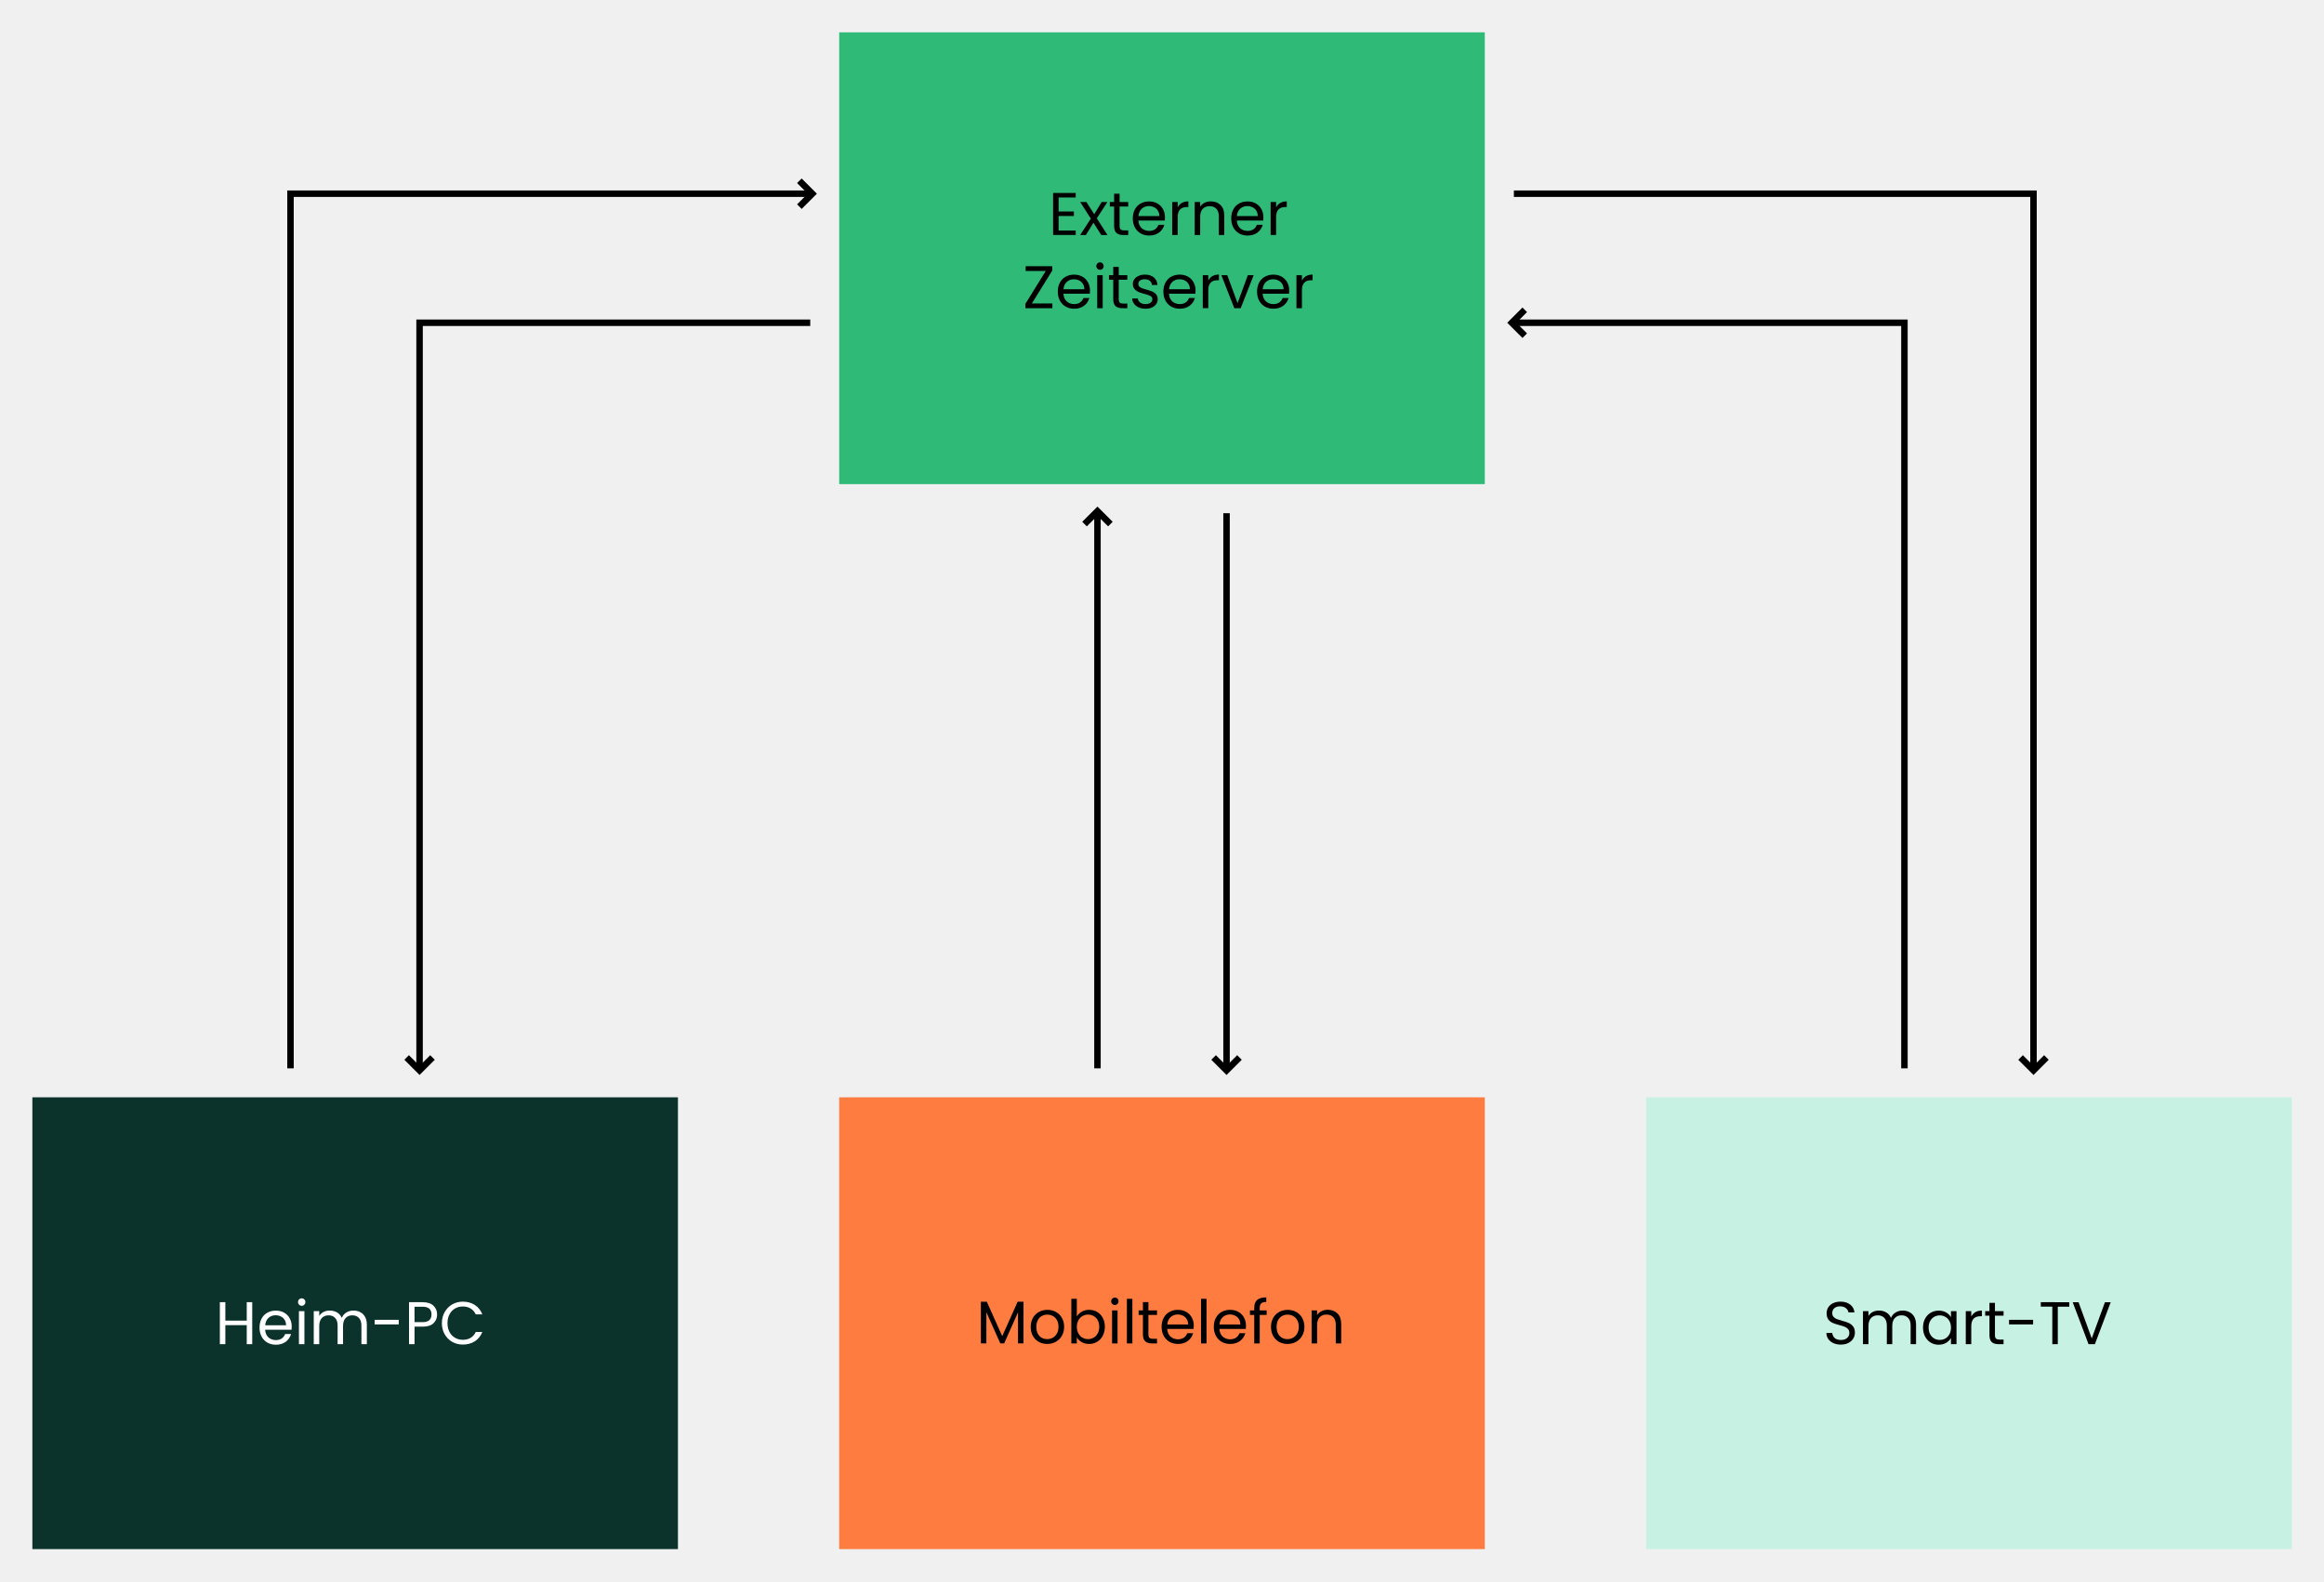
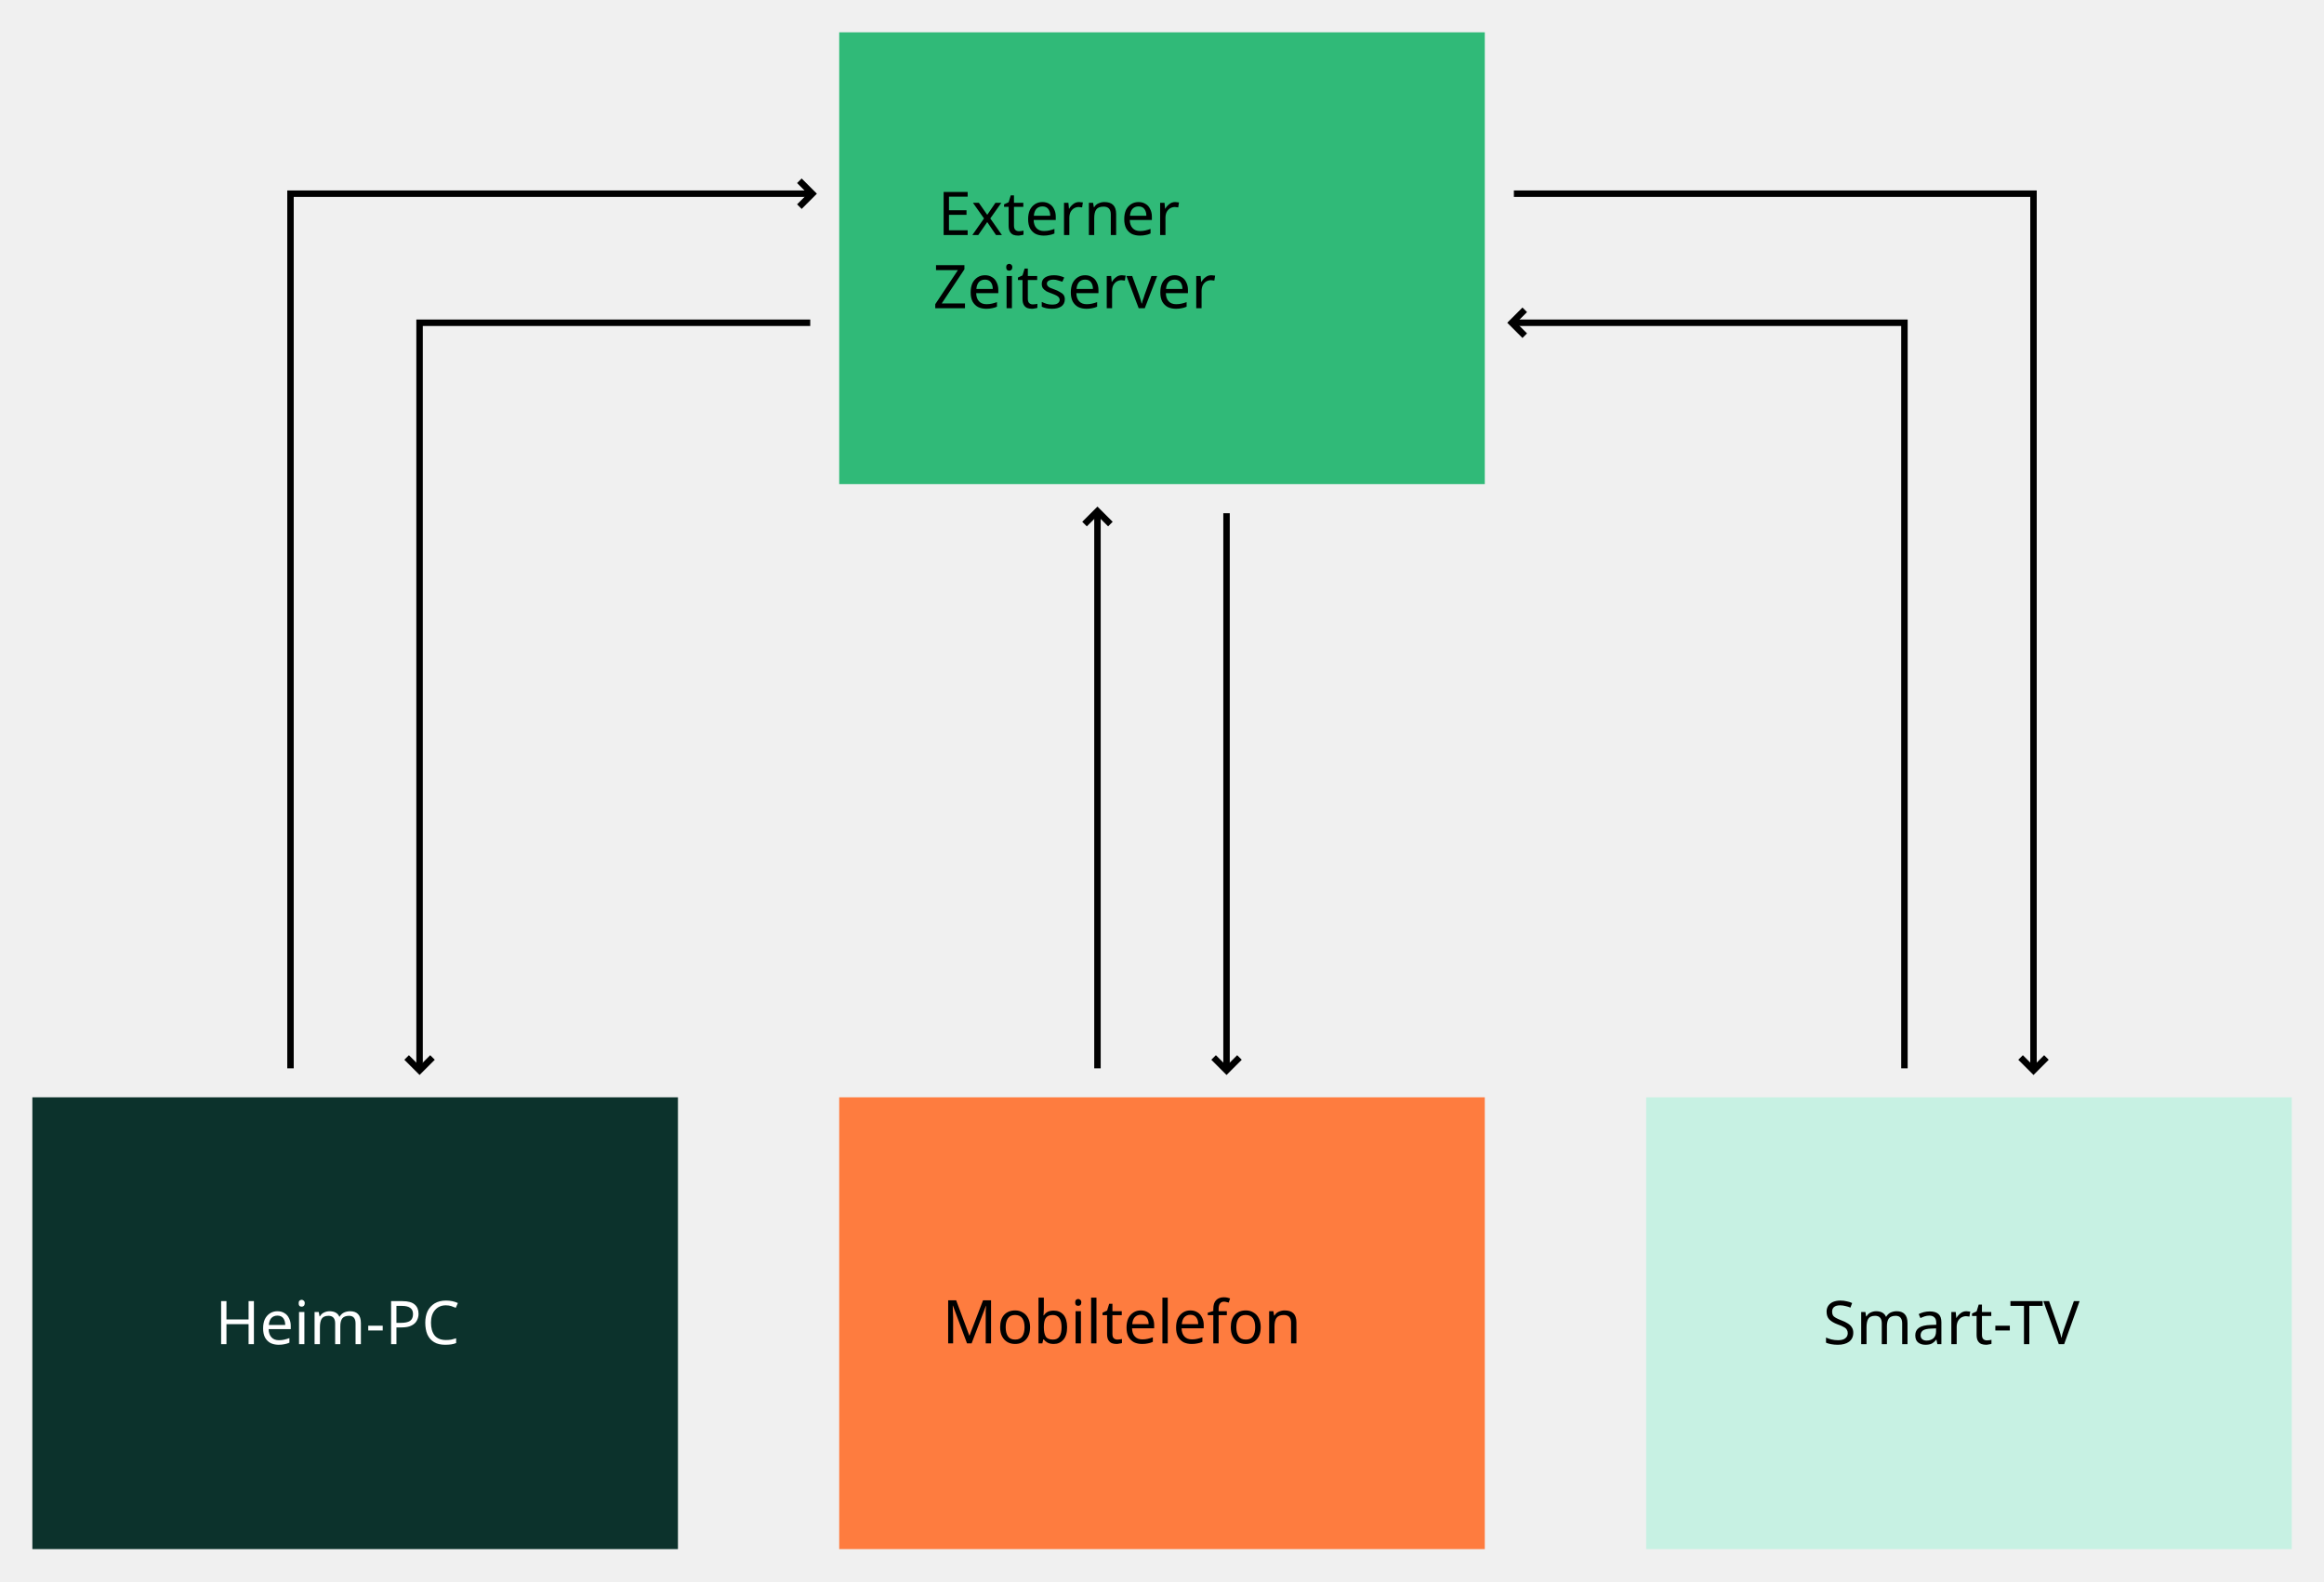
<svg xmlns="http://www.w3.org/2000/svg" width="720" height="490" viewBox="0 0 190.5 129.65" version="1.1" id="svg51">
  <defs id="defs5">
    <marker markerWidth="3.06" markerHeight="4.71" refX="1.53" refY="2.35" orient="auto" id="a">
      <path d="m.35.35 2 2-2 2" fill="none" stroke="#000" id="path2" />
    </marker>
  </defs>
  <g transform="translate(-23.81 -10.58)" id="g49">
    <rect width="52.92" height="37.04" x="92.6" y="13.23" fill="#30ba78" paint-order="markers fill stroke" id="rect7" />
    <rect width="52.92" height="37.04" x="26.46" y="100.54" fill="#0c322c" paint-order="markers fill stroke" id="rect9" />
    <rect width="52.92" height="37.04" x="92.6" y="100.54" fill="#fe7c3f" paint-order="markers fill stroke" id="rect11" />
    <rect width="52.92" height="37.04" x="158.75" y="100.54" fill="#c7f1e3" paint-order="markers fill stroke" id="rect13" />
    <path d="M113.77 97.9V52.92" fill="none" stroke="#0c322c" stroke-width=".53" marker-end="url(#a)" id="path15" style="fill:none;stroke:#000000;stroke-opacity:1;stroke-width:0.53;stroke-miterlimit:4;stroke-dasharray:none;stroke-linecap:square" />
    <path d="M124.35 52.92V97.9" fill="none" stroke="#0c322c" stroke-width=".53" marker-end="url(#a)" id="path17" style="fill:none;stroke:#000000;stroke-opacity:1;stroke-width:0.53;stroke-miterlimit:4;stroke-dasharray:none;stroke-linecap:square" />
    <path d="M89.96 37.04H58.2V97.9" fill="none" stroke="#0c322c" stroke-width=".53" marker-end="url(#a)" id="path19" style="fill:none;stroke:#000000;stroke-opacity:1;stroke-width:0.53;stroke-miterlimit:4;stroke-dasharray:none;stroke-linecap:square" />
    <path d="M47.62 97.9V26.46h42.34" fill="none" stroke="#0c322c" stroke-width=".53" marker-end="url(#a)" id="path21" style="fill:none;stroke:#000000;stroke-opacity:1;stroke-width:0.53;stroke-miterlimit:4;stroke-dasharray:none;stroke-linecap:square" />
    <path d="M179.92 97.9V37.04h-31.75" fill="none" stroke="#0c322c" stroke-width=".53" marker-end="url(#a)" id="path23" style="fill:none;stroke:#000000;stroke-opacity:1;stroke-width:0.53;stroke-miterlimit:4;stroke-dasharray:none;stroke-linecap:square" />
    <path d="M148.17 26.46h42.33V97.9" fill="none" stroke="#0c322c" stroke-width=".53" marker-end="url(#a)" id="path25" style="fill:none;stroke:#000000;stroke-opacity:1;stroke-width:0.53;stroke-miterlimit:4;stroke-dasharray:none;stroke-linecap:square" />
-     <g id="text33" style="font-weight:500;font-size:4.94px;line-height:1.25;font-family:Poppins;-inkscape-font-specification:'Poppins, Medium';letter-spacing:0;stroke-width:0.26" aria-label="Externer&#10;Zeitserver">
-       <path style="text-align:center;text-anchor:middle" d="m 110.584,26.769 v 1.151 h 1.255 v 0.37 h -1.255 v 1.186 h 1.403 v 0.37 h -1.853 v -3.448 h 1.853 v 0.37 z m 3.498,3.078 -0.642,-1.008 -0.618,1.008 h -0.469 l 0.874,-1.344 -0.874,-1.363 h 0.509 l 0.642,1.003 0.613,-1.003 h 0.469 l -0.869,1.339 0.874,1.368 z m 1.502,-2.337 v 1.596 q 0,0.198 0.084,0.282 0.084,0.079 0.291,0.079 h 0.331 v 0.38 h -0.405 q -0.375,0 -0.563,-0.173 -0.188,-0.173 -0.188,-0.568 v -1.596 h -0.351 v -0.37 h 0.351 v -0.682 h 0.45 v 0.682 h 0.706 v 0.37 z m 3.72,0.879 q 0,0.128 -0.015,0.272 h -2.164 q 0.025,0.4 0.272,0.627 0.252,0.222 0.608,0.222 0.291,0 0.484,-0.133 0.198,-0.138 0.277,-0.366 h 0.484 q -0.109,0.39 -0.435,0.637 -0.326,0.242 -0.81,0.242 -0.385,0 -0.692,-0.173 -0.301,-0.173 -0.474,-0.489 -0.173,-0.321 -0.173,-0.741 0,-0.42 0.168,-0.736 0.168,-0.316 0.469,-0.484 0.306,-0.173 0.701,-0.173 0.385,0 0.682,0.168 0.296,0.168 0.454,0.464 0.163,0.291 0.163,0.662 z m -0.464,-0.094 q 0,-0.257 -0.114,-0.44 -0.114,-0.188 -0.311,-0.282 -0.193,-0.099 -0.43,-0.099 -0.341,0 -0.583,0.217 -0.237,0.217 -0.272,0.603 z m 1.507,-0.716 q 0.119,-0.232 0.336,-0.361 0.222,-0.128 0.538,-0.128 v 0.464 h -0.119 q -0.756,0 -0.756,0.82 v 1.472 h -0.45 v -2.707 h 0.45 z m 2.712,-0.489 q 0.494,0 0.8,0.301 0.306,0.296 0.306,0.86 v 1.596 h -0.445 v -1.531 q 0,-0.405 -0.203,-0.618 -0.203,-0.217 -0.553,-0.217 -0.356,0 -0.568,0.222 -0.207,0.222 -0.207,0.647 v 1.497 h -0.45 v -2.707 h 0.45 v 0.385 q 0.133,-0.207 0.361,-0.321 0.232,-0.114 0.509,-0.114 z m 4.313,1.299 q 0,0.128 -0.015,0.272 h -2.164 q 0.025,0.4 0.272,0.627 0.252,0.222 0.608,0.222 0.291,0 0.484,-0.133 0.198,-0.138 0.277,-0.366 h 0.484 q -0.109,0.39 -0.435,0.637 -0.326,0.242 -0.81,0.242 -0.385,0 -0.692,-0.173 -0.301,-0.173 -0.474,-0.489 -0.173,-0.321 -0.173,-0.741 0,-0.42 0.168,-0.736 0.168,-0.316 0.469,-0.484 0.306,-0.173 0.701,-0.173 0.385,0 0.682,0.168 0.296,0.168 0.454,0.464 0.163,0.291 0.163,0.662 z m -0.464,-0.094 q 0,-0.257 -0.114,-0.44 -0.114,-0.188 -0.311,-0.282 -0.193,-0.099 -0.43,-0.099 -0.341,0 -0.583,0.217 -0.237,0.217 -0.272,0.603 z m 1.507,-0.716 q 0.119,-0.232 0.336,-0.361 0.222,-0.128 0.538,-0.128 v 0.464 h -0.119 q -0.756,0 -0.756,0.82 v 1.472 h -0.45 v -2.707 h 0.45 z" id="path1" />
-       <path style="text-align:center;text-anchor:middle" d="m 108.395,35.457 h 1.68 v 0.39 h -2.213 v -0.356 l 1.67,-2.697 h -1.65 v -0.39 h 2.183 v 0.356 z m 4.762,-1.067 q 0,0.128 -0.015,0.272 h -2.164 q 0.025,0.4 0.272,0.627 0.252,0.222 0.608,0.222 0.291,0 0.484,-0.133 0.198,-0.138 0.277,-0.366 h 0.484 q -0.109,0.39 -0.435,0.637 -0.326,0.242 -0.81,0.242 -0.385,0 -0.692,-0.173 -0.301,-0.173 -0.474,-0.489 -0.173,-0.321 -0.173,-0.741 0,-0.42 0.168,-0.736 0.168,-0.316 0.469,-0.484 0.306,-0.173 0.701,-0.173 0.385,0 0.682,0.168 0.296,0.168 0.454,0.464 0.163,0.291 0.163,0.662 z m -0.464,-0.094 q 0,-0.257 -0.114,-0.44 -0.114,-0.188 -0.311,-0.282 -0.193,-0.099 -0.43,-0.099 -0.341,0 -0.583,0.217 -0.237,0.217 -0.272,0.603 z m 1.289,-1.596 q -0.128,0 -0.217,-0.089 -0.089,-0.089 -0.089,-0.217 0,-0.128 0.089,-0.217 0.089,-0.089 0.217,-0.089 0.123,0 0.207,0.089 0.089,0.089 0.089,0.217 0,0.128 -0.089,0.217 -0.084,0.089 -0.207,0.089 z m 0.217,0.44 v 2.707 h -0.45 v -2.707 z m 1.314,0.37 v 1.596 q 0,0.198 0.084,0.282 0.084,0.079 0.291,0.079 h 0.331 v 0.38 h -0.405 q -0.375,0 -0.563,-0.173 -0.188,-0.173 -0.188,-0.568 v -1.596 h -0.351 v -0.37 h 0.351 v -0.682 h 0.45 v 0.682 h 0.706 v 0.37 z m 2.208,2.381 q -0.311,0 -0.558,-0.104 -0.247,-0.109 -0.39,-0.296 -0.143,-0.193 -0.158,-0.44 h 0.464 q 0.02,0.203 0.188,0.331 0.173,0.128 0.45,0.128 0.257,0 0.405,-0.114 0.148,-0.114 0.148,-0.287 0,-0.178 -0.158,-0.262 -0.158,-0.089 -0.489,-0.173 -0.301,-0.079 -0.494,-0.158 -0.188,-0.084 -0.326,-0.242 -0.133,-0.163 -0.133,-0.425 0,-0.207 0.123,-0.38 0.123,-0.173 0.351,-0.272 0.227,-0.104 0.519,-0.104 0.45,0 0.726,0.227 0.277,0.227 0.296,0.622 h -0.45 q -0.015,-0.212 -0.173,-0.341 -0.153,-0.128 -0.415,-0.128 -0.242,0 -0.385,0.104 -0.143,0.104 -0.143,0.272 0,0.133 0.084,0.222 0.089,0.084 0.217,0.138 0.133,0.049 0.366,0.114 0.291,0.079 0.474,0.158 0.183,0.074 0.311,0.227 0.133,0.153 0.138,0.4 0,0.222 -0.123,0.4 -0.123,0.178 -0.351,0.282 -0.222,0.099 -0.514,0.099 z m 4.09,-1.502 q 0,0.128 -0.015,0.272 h -2.164 q 0.025,0.4 0.272,0.627 0.252,0.222 0.608,0.222 0.291,0 0.484,-0.133 0.198,-0.138 0.277,-0.366 h 0.484 q -0.109,0.39 -0.435,0.637 -0.326,0.242 -0.81,0.242 -0.385,0 -0.692,-0.173 -0.301,-0.173 -0.474,-0.489 -0.173,-0.321 -0.173,-0.741 0,-0.42 0.168,-0.736 0.168,-0.316 0.469,-0.484 0.306,-0.173 0.701,-0.173 0.385,0 0.682,0.168 0.296,0.168 0.454,0.464 0.163,0.291 0.163,0.662 z m -0.464,-0.094 q 0,-0.257 -0.114,-0.44 -0.114,-0.188 -0.311,-0.282 -0.193,-0.099 -0.43,-0.099 -0.341,0 -0.583,0.217 -0.237,0.217 -0.272,0.603 z m 1.507,-0.716 q 0.119,-0.232 0.336,-0.361 0.222,-0.128 0.538,-0.128 v 0.464 h -0.119 q -0.756,0 -0.756,0.82 v 1.472 h -0.45 v -2.707 h 0.45 z m 2.401,1.853 0.84,-2.292 h 0.479 l -1.062,2.707 h -0.524 l -1.062,-2.707 h 0.484 z m 4.234,-1.042 q 0,0.128 -0.015,0.272 h -2.164 q 0.025,0.4 0.272,0.627 0.252,0.222 0.608,0.222 0.291,0 0.484,-0.133 0.198,-0.138 0.277,-0.366 h 0.484 q -0.109,0.39 -0.435,0.637 -0.326,0.242 -0.81,0.242 -0.385,0 -0.692,-0.173 -0.301,-0.173 -0.474,-0.489 -0.173,-0.321 -0.173,-0.741 0,-0.42 0.168,-0.736 0.168,-0.316 0.469,-0.484 0.306,-0.173 0.701,-0.173 0.385,0 0.682,0.168 0.296,0.168 0.454,0.464 0.163,0.291 0.163,0.662 z m -0.464,-0.094 q 0,-0.257 -0.114,-0.44 -0.114,-0.188 -0.311,-0.282 -0.193,-0.099 -0.43,-0.099 -0.341,0 -0.583,0.217 -0.237,0.217 -0.272,0.603 z m 1.507,-0.716 q 0.119,-0.232 0.336,-0.361 0.222,-0.128 0.538,-0.128 v 0.464 h -0.119 q -0.756,0 -0.756,0.82 v 1.472 h -0.45 v -2.707 h 0.45 z" id="path3" />
-     </g>
-     <path d="M 44.483,117.337 V 120.78 h -0.45 v -1.561 h -1.754 V 120.78 h -0.45 v -3.443 h 0.45 v 1.512 h 1.754 v -1.512 z m 3.236,1.986 q 0,0.128 -0.015,0.272 h -2.164 q 0.025,0.4 0.272,0.627 0.252,0.222 0.608,0.222 0.291,0 0.484,-0.133 0.198,-0.138 0.277,-0.366 h 0.484 q -0.109,0.39 -0.435,0.637 -0.326,0.242 -0.81,0.242 -0.385,0 -0.692,-0.173 -0.301,-0.173 -0.474,-0.489 -0.173,-0.321 -0.173,-0.741 0,-0.42 0.168,-0.736 0.168,-0.316 0.469,-0.484 0.306,-0.173 0.701,-0.173 0.385,0 0.682,0.168 0.296,0.168 0.454,0.464 0.163,0.291 0.163,0.662 z m -0.464,-0.094 q 0,-0.257 -0.114,-0.44 -0.114,-0.188 -0.311,-0.282 -0.193,-0.099 -0.43,-0.099 -0.341,0 -0.583,0.217 -0.237,0.217 -0.272,0.603 z m 1.289,-1.596 q -0.128,0 -0.217,-0.089 -0.089,-0.089 -0.089,-0.217 0,-0.128 0.089,-0.217 0.089,-0.089 0.217,-0.089 0.123,0 0.207,0.089 0.089,0.089 0.089,0.217 0,0.128 -0.089,0.217 -0.084,0.089 -0.207,0.089 z m 0.217,0.44 V 120.78 h -0.45 v -2.707 z m 4.021,-0.049 q 0.316,0 0.563,0.133 0.247,0.128 0.39,0.39 0.143,0.262 0.143,0.637 V 120.78 h -0.445 v -1.531 q 0,-0.405 -0.203,-0.618 -0.198,-0.217 -0.538,-0.217 -0.351,0 -0.558,0.227 -0.207,0.222 -0.207,0.647 V 120.78 h -0.445 v -1.531 q 0,-0.405 -0.203,-0.618 -0.198,-0.217 -0.538,-0.217 -0.351,0 -0.558,0.227 -0.207,0.222 -0.207,0.647 V 120.78 h -0.45 v -2.707 h 0.45 v 0.39 q 0.133,-0.212 0.356,-0.326 0.227,-0.114 0.499,-0.114 0.341,0 0.603,0.153 0.262,0.153 0.39,0.45 0.114,-0.287 0.375,-0.445 0.262,-0.158 0.583,-0.158 z m 3.71,0.756 v 0.38 h -1.971 v -0.38 z m 3.147,-0.435 q 0,0.43 -0.296,0.716 -0.291,0.282 -0.894,0.282 H 57.787 V 120.78 h -0.45 v -3.443 h 1.111 q 0.583,0 0.884,0.282 0.306,0.282 0.306,0.726 z m -1.191,0.627 q 0.375,0 0.553,-0.163 0.178,-0.163 0.178,-0.464 0,-0.637 -0.731,-0.637 h -0.662 v 1.265 z m 1.581,0.084 q 0,-0.504 0.227,-0.904 0.227,-0.405 0.618,-0.632 0.395,-0.227 0.874,-0.227 0.563,0 0.983,0.272 0.42,0.272 0.613,0.771 h -0.538 q -0.143,-0.311 -0.415,-0.479 -0.267,-0.168 -0.642,-0.168 -0.361,0 -0.647,0.168 -0.287,0.168 -0.45,0.479 -0.163,0.306 -0.163,0.721 0,0.41 0.163,0.721 0.163,0.306 0.45,0.474 0.287,0.168 0.647,0.168 0.375,0 0.642,-0.163 0.272,-0.168 0.415,-0.479 h 0.538 q -0.193,0.494 -0.613,0.766 -0.42,0.267 -0.983,0.267 -0.479,0 -0.874,-0.222 -0.39,-0.227 -0.618,-0.627 -0.227,-0.4 -0.227,-0.904 z" id="text37" style="font-weight:500;font-size:4.94px;line-height:1.25;font-family:Poppins;-inkscape-font-specification:'Poppins, Medium';letter-spacing:0;fill:#ffffff;stroke-width:0.26" aria-label="Heim-PC" />
-     <path style="font-weight:500;font-size:4.94px;line-height:1.25;font-family:Poppins;-inkscape-font-specification:'Poppins, Medium';text-align:center;letter-spacing:0;text-anchor:middle;stroke-width:0.26" d="m 107.707,117.297 v 3.418 h -0.45 v -2.549 l -1.136,2.549 h -0.316 l -1.141,-2.554 v 2.554 h -0.45 v -3.418 h 0.484 l 1.265,2.826 1.265,-2.826 z m 1.941,3.463 q -0.38,0 -0.692,-0.173 -0.306,-0.173 -0.484,-0.489 -0.173,-0.321 -0.173,-0.741 0,-0.415 0.178,-0.731 0.183,-0.321 0.494,-0.489 0.311,-0.173 0.697,-0.173 0.385,0 0.697,0.173 0.311,0.168 0.489,0.484 0.183,0.316 0.183,0.736 0,0.42 -0.188,0.741 -0.183,0.316 -0.499,0.489 -0.316,0.173 -0.701,0.173 z m 0,-0.395 q 0.242,0 0.454,-0.114 0.212,-0.114 0.341,-0.341 0.133,-0.227 0.133,-0.553 0,-0.326 -0.128,-0.553 -0.128,-0.227 -0.336,-0.336 -0.207,-0.114 -0.45,-0.114 -0.247,0 -0.454,0.114 -0.203,0.109 -0.326,0.336 -0.123,0.227 -0.123,0.553 0,0.331 0.119,0.558 0.123,0.227 0.326,0.341 0.203,0.109 0.445,0.109 z m 2.43,-1.853 q 0.138,-0.242 0.405,-0.395 0.267,-0.153 0.608,-0.153 0.366,0 0.657,0.173 0.291,0.173 0.459,0.489 0.168,0.311 0.168,0.726 0,0.41 -0.168,0.731 -0.168,0.321 -0.464,0.499 -0.291,0.178 -0.652,0.178 -0.351,0 -0.618,-0.153 -0.262,-0.153 -0.395,-0.39 v 0.499 h -0.45 v -3.656 h 0.45 z m 1.838,0.84 q 0,-0.306 -0.123,-0.534 -0.123,-0.227 -0.336,-0.346 -0.207,-0.119 -0.459,-0.119 -0.247,0 -0.459,0.123 -0.207,0.119 -0.336,0.351 -0.123,0.227 -0.123,0.529 0,0.306 0.123,0.538 0.128,0.227 0.336,0.351 0.212,0.119 0.459,0.119 0.252,0 0.459,-0.119 0.212,-0.123 0.336,-0.351 0.123,-0.232 0.123,-0.543 z m 1.284,-1.783 q -0.128,0 -0.217,-0.089 -0.089,-0.089 -0.089,-0.217 0,-0.128 0.089,-0.217 0.089,-0.089 0.217,-0.089 0.123,0 0.207,0.089 0.089,0.089 0.089,0.217 0,0.128 -0.089,0.217 -0.084,0.089 -0.207,0.089 z m 0.217,0.44 v 2.707 h -0.45 v -2.707 z m 1.215,-0.948 v 3.656 h -0.45 v -3.656 z m 1.314,1.319 v 1.596 q 0,0.198 0.084,0.282 0.084,0.079 0.291,0.079 h 0.331 v 0.38 h -0.405 q -0.375,0 -0.563,-0.173 -0.188,-0.173 -0.188,-0.568 v -1.596 h -0.351 v -0.37 h 0.351 v -0.682 h 0.45 v 0.682 h 0.706 v 0.37 z m 3.72,0.879 q 0,0.128 -0.015,0.272 h -2.164 q 0.025,0.4 0.272,0.627 0.252,0.222 0.608,0.222 0.291,0 0.484,-0.133 0.198,-0.138 0.277,-0.366 h 0.484 q -0.109,0.39 -0.435,0.637 -0.326,0.242 -0.81,0.242 -0.385,0 -0.692,-0.173 -0.301,-0.173 -0.474,-0.489 -0.173,-0.321 -0.173,-0.741 0,-0.42 0.168,-0.736 0.168,-0.316 0.469,-0.484 0.306,-0.173 0.701,-0.173 0.385,0 0.682,0.168 0.296,0.168 0.454,0.464 0.163,0.291 0.163,0.662 z m -0.464,-0.094 q 0,-0.257 -0.114,-0.44 -0.114,-0.188 -0.311,-0.282 -0.193,-0.099 -0.43,-0.099 -0.341,0 -0.583,0.217 -0.237,0.217 -0.272,0.603 z m 1.507,-2.104 v 3.656 h -0.45 v -3.656 z m 3.236,2.198 q 0,0.128 -0.015,0.272 h -2.164 q 0.025,0.4 0.272,0.627 0.252,0.222 0.608,0.222 0.291,0 0.484,-0.133 0.198,-0.138 0.277,-0.366 h 0.484 q -0.109,0.39 -0.435,0.637 -0.326,0.242 -0.81,0.242 -0.385,0 -0.692,-0.173 -0.301,-0.173 -0.474,-0.489 -0.173,-0.321 -0.173,-0.741 0,-0.42 0.168,-0.736 0.168,-0.316 0.469,-0.484 0.306,-0.173 0.701,-0.173 0.385,0 0.682,0.168 0.296,0.168 0.454,0.464 0.163,0.291 0.163,0.662 z m -0.464,-0.094 q 0,-0.257 -0.114,-0.44 -0.114,-0.188 -0.311,-0.282 -0.193,-0.099 -0.43,-0.099 -0.341,0 -0.583,0.217 -0.237,0.217 -0.272,0.603 z m 2.159,-0.785 h -0.568 v 2.337 h -0.45 v -2.337 h -0.351 v -0.37 h 0.351 v -0.193 q 0,-0.454 0.232,-0.662 0.237,-0.212 0.756,-0.212 v 0.375 q -0.296,0 -0.42,0.119 -0.119,0.114 -0.119,0.38 v 0.193 h 0.568 z m 1.704,2.381 q -0.38,0 -0.692,-0.173 -0.306,-0.173 -0.484,-0.489 -0.173,-0.321 -0.173,-0.741 0,-0.415 0.178,-0.731 0.183,-0.321 0.494,-0.489 0.311,-0.173 0.697,-0.173 0.385,0 0.697,0.173 0.311,0.168 0.489,0.484 0.183,0.316 0.183,0.736 0,0.42 -0.188,0.741 -0.183,0.316 -0.499,0.489 -0.316,0.173 -0.701,0.173 z m 0,-0.395 q 0.242,0 0.454,-0.114 0.212,-0.114 0.341,-0.341 0.133,-0.227 0.133,-0.553 0,-0.326 -0.128,-0.553 -0.128,-0.227 -0.336,-0.336 -0.207,-0.114 -0.45,-0.114 -0.247,0 -0.454,0.114 -0.203,0.109 -0.326,0.336 -0.123,0.227 -0.123,0.553 0,0.331 0.119,0.558 0.123,0.227 0.326,0.341 0.203,0.109 0.445,0.109 z m 3.3,-2.406 q 0.494,0 0.8,0.301 0.306,0.296 0.306,0.86 v 1.596 h -0.445 v -1.531 q 0,-0.405 -0.203,-0.618 -0.203,-0.217 -0.553,-0.217 -0.356,0 -0.568,0.222 -0.207,0.222 -0.207,0.647 v 1.497 h -0.45 v -2.707 h 0.45 v 0.385 q 0.133,-0.207 0.361,-0.321 0.232,-0.114 0.509,-0.114 z" id="text43" aria-label="Mobiltelefon" />
-     <path d="m 174.713,120.815 q -0.341,0 -0.613,-0.119 -0.267,-0.123 -0.42,-0.336 -0.153,-0.217 -0.158,-0.499 h 0.479 q 0.025,0.242 0.198,0.41 0.178,0.163 0.514,0.163 0.321,0 0.504,-0.158 0.188,-0.163 0.188,-0.415 0,-0.198 -0.109,-0.321 -0.109,-0.123 -0.272,-0.188 -0.163,-0.064 -0.44,-0.138 -0.341,-0.089 -0.548,-0.178 -0.203,-0.089 -0.351,-0.277 -0.143,-0.193 -0.143,-0.514 0,-0.282 0.143,-0.499 0.143,-0.217 0.4,-0.336 0.262,-0.119 0.598,-0.119 0.484,0 0.79,0.242 0.311,0.242 0.351,0.642 h -0.494 q -0.025,-0.198 -0.207,-0.346 -0.183,-0.153 -0.484,-0.153 -0.282,0 -0.459,0.148 -0.178,0.143 -0.178,0.405 0,0.188 0.104,0.306 0.109,0.119 0.262,0.183 0.158,0.059 0.44,0.138 0.341,0.094 0.548,0.188 0.207,0.089 0.356,0.282 0.148,0.188 0.148,0.514 0,0.252 -0.133,0.474 -0.133,0.222 -0.395,0.361 -0.262,0.138 -0.618,0.138 z m 5.064,-2.791 q 0.316,0 0.563,0.133 0.247,0.128 0.39,0.39 0.143,0.262 0.143,0.637 V 120.78 h -0.445 v -1.531 q 0,-0.405 -0.203,-0.618 -0.198,-0.217 -0.538,-0.217 -0.351,0 -0.558,0.227 -0.207,0.222 -0.207,0.647 V 120.78 h -0.445 v -1.531 q 0,-0.405 -0.203,-0.618 -0.198,-0.217 -0.538,-0.217 -0.351,0 -0.558,0.227 -0.207,0.222 -0.207,0.647 V 120.78 h -0.45 v -2.707 h 0.45 v 0.39 q 0.133,-0.212 0.356,-0.326 0.227,-0.114 0.499,-0.114 0.341,0 0.603,0.153 0.262,0.153 0.39,0.45 0.114,-0.287 0.375,-0.445 0.262,-0.158 0.583,-0.158 z m 1.665,1.393 q 0,-0.415 0.168,-0.726 0.168,-0.316 0.459,-0.489 0.296,-0.173 0.657,-0.173 0.356,0 0.618,0.153 0.262,0.153 0.39,0.385 v -0.494 h 0.454 V 120.78 h -0.454 v -0.504 q -0.133,0.237 -0.4,0.395 -0.262,0.153 -0.613,0.153 -0.361,0 -0.652,-0.178 -0.291,-0.178 -0.459,-0.499 -0.168,-0.321 -0.168,-0.731 z m 2.292,0.005 q 0,-0.306 -0.123,-0.534 -0.123,-0.227 -0.336,-0.346 -0.207,-0.123 -0.459,-0.123 -0.252,0 -0.459,0.119 -0.207,0.119 -0.331,0.346 -0.123,0.227 -0.123,0.534 0,0.311 0.123,0.543 0.123,0.227 0.331,0.351 0.207,0.119 0.459,0.119 0.252,0 0.459,-0.119 0.212,-0.123 0.336,-0.351 0.123,-0.232 0.123,-0.538 z m 1.665,-0.909 q 0.119,-0.232 0.336,-0.361 0.222,-0.128 0.538,-0.128 v 0.464 h -0.119 q -0.756,0 -0.756,0.82 V 120.78 h -0.45 v -2.707 h 0.45 z m 1.941,-0.069 v 1.596 q 0,0.198 0.084,0.282 0.084,0.079 0.291,0.079 H 188.046 V 120.78 h -0.405 q -0.375,0 -0.563,-0.173 -0.188,-0.173 -0.188,-0.568 v -1.596 h -0.351 v -0.37 h 0.351 v -0.682 h 0.45 v 0.682 h 0.706 v 0.37 z m 3.127,0.336 v 0.38 h -1.971 v -0.38 z m 2.964,-1.442 v 0.366 H 192.492 V 120.78 h -0.45 v -3.078 h -0.944 v -0.366 z m 3.399,0 -1.299,3.443 h -0.519 l -1.299,-3.443 h 0.479 l 1.082,2.969 1.082,-2.969 z" id="text47" style="font-weight:500;font-size:4.94px;line-height:1.25;font-family:Poppins;-inkscape-font-specification:'Poppins, Medium';letter-spacing:0;stroke-width:0.26" aria-label="Smart-TV" />
+     <text xml:space="preserve" style="line-height:1.25;-inkscape-font-specification:'Poppins, Medium'" x="119.589" y="35.847" font-weight="500" font-size="4.94px" font-family="Poppins" letter-spacing="0" stroke-width="0.26" id="text33">
+       <tspan id="tspan1" x="119.589" y="35.847">
+         <tspan x="119.589" y="35.847" style="text-align:center" text-anchor="middle" id="tspan27" dy="-6">Externer</tspan>
+       </tspan>
+       <tspan id="tspan2" x="119.589" y="35.847">
+         <tspan x="119.589" y="35.847" style="text-align:center" text-anchor="middle" id="tspan3">Zeitserver</tspan>
+       </tspan>
+     </text>
+     <text xml:space="preserve" style="line-height:1.25;-inkscape-font-specification:'Poppins, Medium'" x="41.45" y="120.78" font-weight="500" font-size="4.94px" font-family="Poppins" letter-spacing="0" fill="#ffffff" stroke-width="0.26" id="text37">
+       <tspan x="41.45" y="120.78" id="tspan35">Heim-PC</tspan>
+     </text>
+     <text xml:space="preserve" style="line-height:1.25;-inkscape-font-specification:'Poppins, Medium'" x="118.97" y="120.716" font-weight="500" font-size="4.94px" font-family="Poppins" letter-spacing="0" stroke-width="0.26" id="text43">
+       <tspan x="118.97" y="120.716" style="text-align:center" text-anchor="middle" id="tspan39">Mobiltelefon</tspan>
+     </text>
+     <text xml:space="preserve" style="line-height:1.25;-inkscape-font-specification:'Poppins, Medium'" x="173.241" y="120.78" font-weight="500" font-size="4.94px" font-family="Poppins" letter-spacing="0" stroke-width="0.26" id="text47">
+       <tspan x="173.241" y="120.78" id="tspan45">Smart-TV</tspan>
+     </text>
  </g>
</svg>
